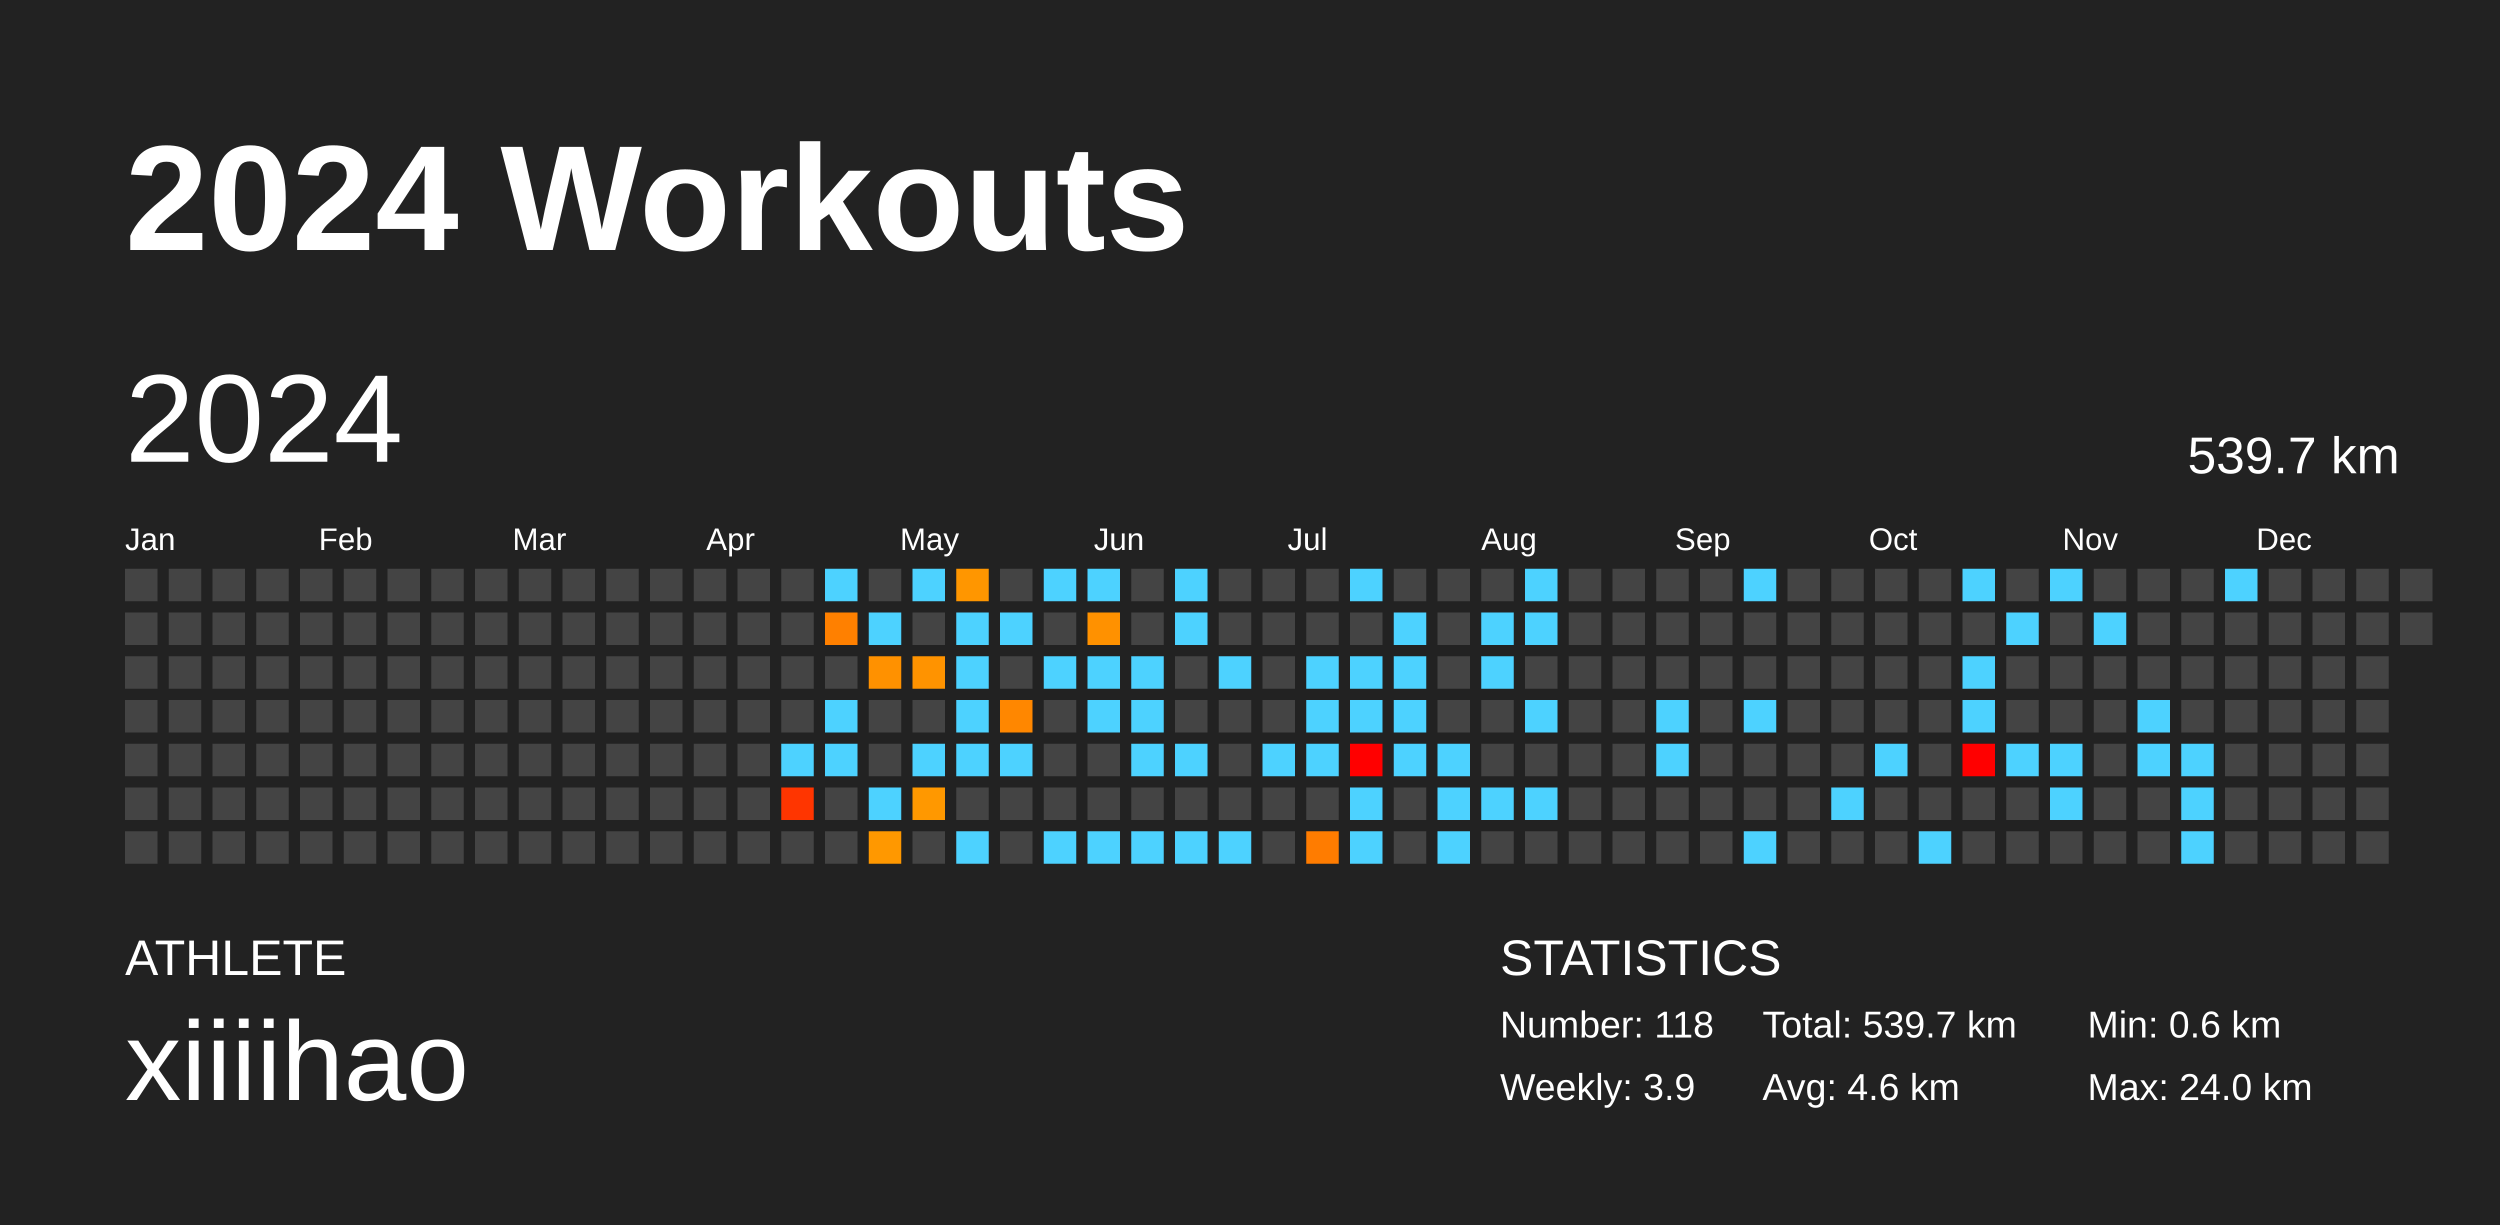
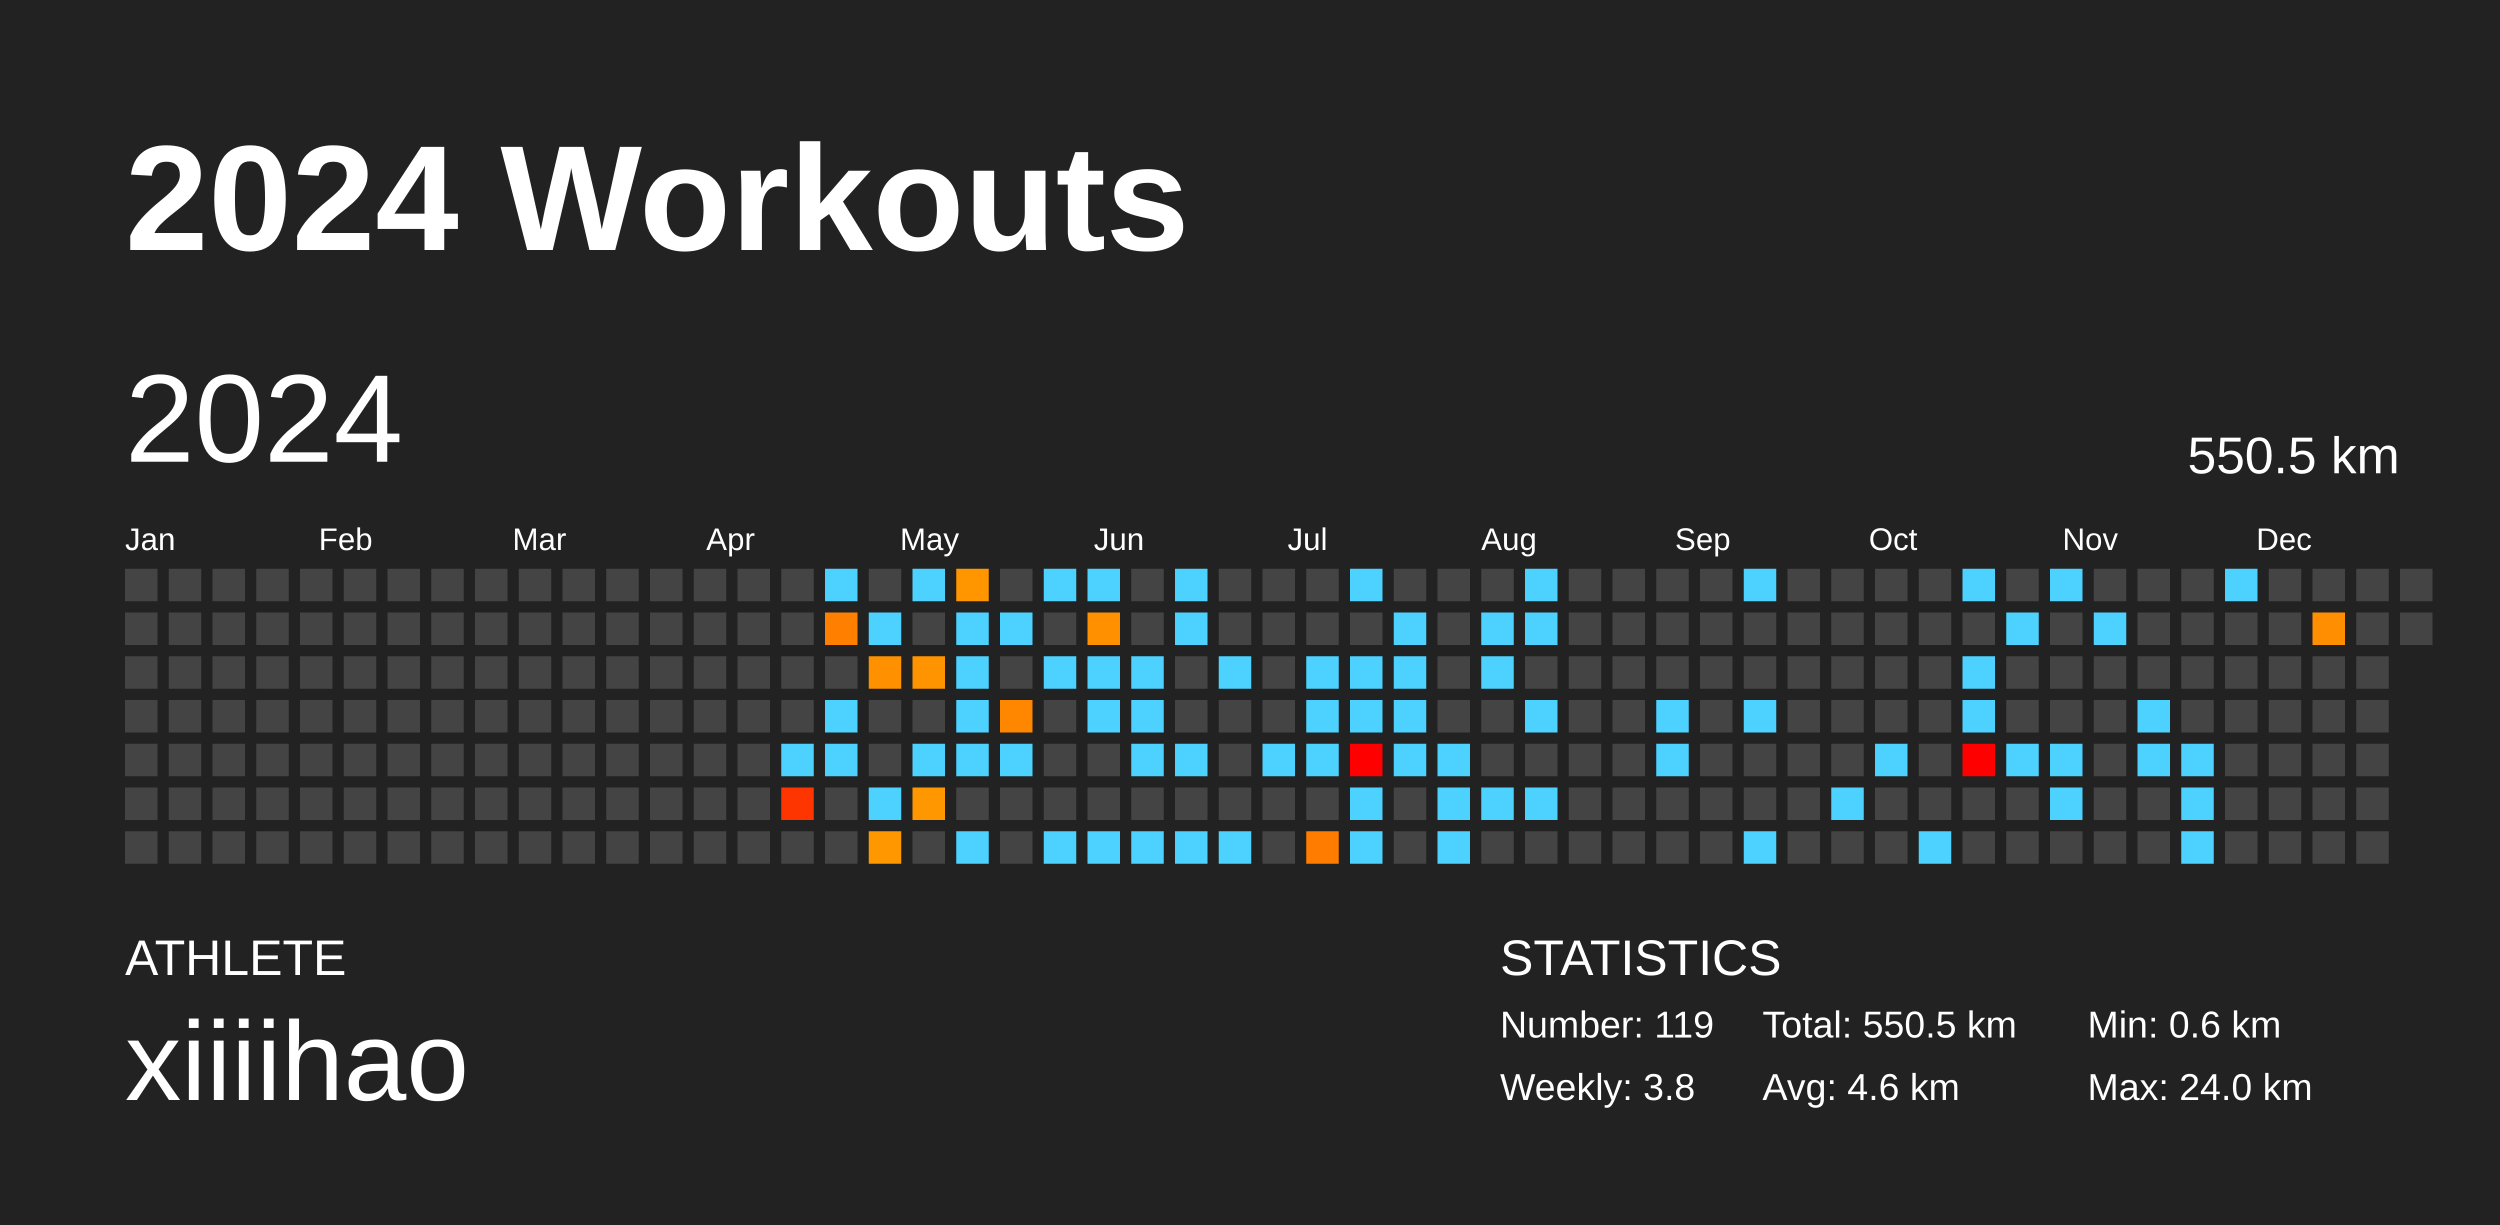
<svg xmlns="http://www.w3.org/2000/svg" baseProfile="full" height="98mm" version="1.1" viewBox="0,0,200,98" width="200mm">
  <defs />
  <rect fill="#222222" height="98" width="200" x="0" y="0" />
  <text fill="#FFFFFF" style="font-size:12px; font-family:Arial; font-weight:bold;" x="10" y="20">2024 Workouts</text>
  <text fill="#FFFFFF" style="font-size:4px; font-family:Arial" x="10" y="78">ATHLETE</text>
  <text fill="#FFFFFF" style="font-size:9px; font-family:Arial" x="10" y="88">xiiiihao</text>
  <text fill="#FFFFFF" style="font-size:4px; font-family:Arial" x="120" y="78">STATISTICS</text>
-   <text fill="#FFFFFF" style="font-size:3px; font-family:Arial" x="120" y="83">Number: 118</text>
-   <text fill="#FFFFFF" style="font-size:3px; font-family:Arial" x="120" y="88">Weekly: 3.9</text>
-   <text fill="#FFFFFF" style="font-size:3px; font-family:Arial" x="141" y="83">Total: 539.7 km</text>
+   <text fill="#FFFFFF" style="font-size:3px; font-family:Arial" x="120" y="83">Number: 119</text>
+   <text fill="#FFFFFF" style="font-size:3px; font-family:Arial" x="120" y="88">Weekly: 3.8</text>
+   <text fill="#FFFFFF" style="font-size:3px; font-family:Arial" x="141" y="83">Total: 550.5 km</text>
  <text fill="#FFFFFF" style="font-size:3px; font-family:Arial" x="141" y="88">Avg: 4.6 km</text>
  <text fill="#FFFFFF" style="font-size:3px; font-family:Arial" x="167" y="83">Min: 0.6 km</text>
  <text fill="#FFFFFF" style="font-size:3px; font-family:Arial" x="167" y="88">Max: 24.0 km</text>
  <text dominant-baseline="hanging" fill="#FFFFFF" style="font-size:10.0px; font-family:Arial;" x="10" y="30">2024</text>
-   <text dominant-baseline="hanging" fill="#FFFFFF" style="font-size:4.125px; font-family:Arial;" x="175" y="35">539.7 km</text>
+   <text dominant-baseline="hanging" fill="#FFFFFF" style="font-size:4.125px; font-family:Arial;" x="175" y="35">550.5 km</text>
  <text fill="#FFFFFF" style="font-size:2.5px; font-family:Arial" x="10.0" y="44">Jan</text>
  <text fill="#FFFFFF" style="font-size:2.5px; font-family:Arial" x="25.5" y="44">Feb</text>
  <text fill="#FFFFFF" style="font-size:2.5px; font-family:Arial" x="41.0" y="44">Mar</text>
  <text fill="#FFFFFF" style="font-size:2.5px; font-family:Arial" x="56.5" y="44">Apr</text>
  <text fill="#FFFFFF" style="font-size:2.5px; font-family:Arial" x="72.0" y="44">May</text>
  <text fill="#FFFFFF" style="font-size:2.5px; font-family:Arial" x="87.5" y="44">Jun</text>
  <text fill="#FFFFFF" style="font-size:2.5px; font-family:Arial" x="103.0" y="44">Jul</text>
  <text fill="#FFFFFF" style="font-size:2.5px; font-family:Arial" x="118.5" y="44">Aug</text>
  <text fill="#FFFFFF" style="font-size:2.5px; font-family:Arial" x="134.0" y="44">Sep</text>
  <text fill="#FFFFFF" style="font-size:2.5px; font-family:Arial" x="149.5" y="44">Oct</text>
  <text fill="#FFFFFF" style="font-size:2.5px; font-family:Arial" x="165.0" y="44">Nov</text>
  <text fill="#FFFFFF" style="font-size:2.5px; font-family:Arial" x="180.5" y="44">Dec</text>
  <rect fill="#444444" height="2.6" width="2.6" x="10.0" y="45.5" />
  <rect fill="#444444" height="2.6" width="2.6" x="10.0" y="49.0" />
  <rect fill="#444444" height="2.6" width="2.6" x="10.0" y="52.5" />
  <rect fill="#444444" height="2.6" width="2.6" x="10.0" y="56.0" />
  <rect fill="#444444" height="2.6" width="2.6" x="10.0" y="59.5" />
  <rect fill="#444444" height="2.6" width="2.6" x="10.0" y="63.0" />
  <rect fill="#444444" height="2.6" width="2.6" x="10.0" y="66.5" />
  <rect fill="#444444" height="2.6" width="2.6" x="13.5" y="45.5" />
  <rect fill="#444444" height="2.6" width="2.6" x="13.5" y="49.0" />
  <rect fill="#444444" height="2.6" width="2.6" x="13.5" y="52.5" />
  <rect fill="#444444" height="2.6" width="2.6" x="13.5" y="56.0" />
  <rect fill="#444444" height="2.6" width="2.6" x="13.5" y="59.5" />
  <rect fill="#444444" height="2.6" width="2.6" x="13.5" y="63.0" />
  <rect fill="#444444" height="2.6" width="2.6" x="13.5" y="66.5" />
  <rect fill="#444444" height="2.6" width="2.6" x="17.0" y="45.5" />
  <rect fill="#444444" height="2.6" width="2.6" x="17.0" y="49.0" />
  <rect fill="#444444" height="2.6" width="2.6" x="17.0" y="52.5" />
  <rect fill="#444444" height="2.6" width="2.6" x="17.0" y="56.0" />
  <rect fill="#444444" height="2.6" width="2.6" x="17.0" y="59.5" />
  <rect fill="#444444" height="2.6" width="2.6" x="17.0" y="63.0" />
  <rect fill="#444444" height="2.6" width="2.6" x="17.0" y="66.5" />
  <rect fill="#444444" height="2.6" width="2.6" x="20.5" y="45.5" />
  <rect fill="#444444" height="2.6" width="2.6" x="20.5" y="49.0" />
  <rect fill="#444444" height="2.6" width="2.6" x="20.5" y="52.5" />
  <rect fill="#444444" height="2.6" width="2.6" x="20.5" y="56.0" />
  <rect fill="#444444" height="2.6" width="2.6" x="20.5" y="59.5" />
  <rect fill="#444444" height="2.6" width="2.6" x="20.5" y="63.0" />
  <rect fill="#444444" height="2.6" width="2.6" x="20.5" y="66.5" />
  <rect fill="#444444" height="2.6" width="2.6" x="24.0" y="45.5" />
  <rect fill="#444444" height="2.6" width="2.6" x="24.0" y="49.0" />
  <rect fill="#444444" height="2.6" width="2.6" x="24.0" y="52.5" />
  <rect fill="#444444" height="2.6" width="2.6" x="24.0" y="56.0" />
  <rect fill="#444444" height="2.6" width="2.6" x="24.0" y="59.5" />
  <rect fill="#444444" height="2.6" width="2.6" x="24.0" y="63.0" />
  <rect fill="#444444" height="2.6" width="2.6" x="24.0" y="66.5" />
  <rect fill="#444444" height="2.6" width="2.6" x="27.5" y="45.5" />
  <rect fill="#444444" height="2.6" width="2.6" x="27.5" y="49.0" />
  <rect fill="#444444" height="2.6" width="2.6" x="27.5" y="52.5" />
  <rect fill="#444444" height="2.6" width="2.6" x="27.5" y="56.0" />
  <rect fill="#444444" height="2.6" width="2.6" x="27.5" y="59.5" />
  <rect fill="#444444" height="2.6" width="2.6" x="27.5" y="63.0" />
  <rect fill="#444444" height="2.6" width="2.6" x="27.5" y="66.5" />
  <rect fill="#444444" height="2.6" width="2.6" x="31.0" y="45.5" />
  <rect fill="#444444" height="2.6" width="2.6" x="31.0" y="49.0" />
  <rect fill="#444444" height="2.6" width="2.6" x="31.0" y="52.5" />
  <rect fill="#444444" height="2.6" width="2.6" x="31.0" y="56.0" />
  <rect fill="#444444" height="2.6" width="2.6" x="31.0" y="59.5" />
  <rect fill="#444444" height="2.6" width="2.6" x="31.0" y="63.0" />
  <rect fill="#444444" height="2.6" width="2.6" x="31.0" y="66.5" />
  <rect fill="#444444" height="2.6" width="2.6" x="34.5" y="45.5" />
  <rect fill="#444444" height="2.6" width="2.6" x="34.5" y="49.0" />
  <rect fill="#444444" height="2.6" width="2.6" x="34.5" y="52.5" />
  <rect fill="#444444" height="2.6" width="2.6" x="34.5" y="56.0" />
  <rect fill="#444444" height="2.6" width="2.6" x="34.5" y="59.5" />
  <rect fill="#444444" height="2.6" width="2.6" x="34.5" y="63.0" />
  <rect fill="#444444" height="2.6" width="2.6" x="34.5" y="66.5" />
  <rect fill="#444444" height="2.6" width="2.6" x="38.0" y="45.5" />
  <rect fill="#444444" height="2.6" width="2.6" x="38.0" y="49.0" />
  <rect fill="#444444" height="2.6" width="2.6" x="38.0" y="52.5" />
  <rect fill="#444444" height="2.6" width="2.6" x="38.0" y="56.0" />
  <rect fill="#444444" height="2.6" width="2.6" x="38.0" y="59.5" />
  <rect fill="#444444" height="2.6" width="2.6" x="38.0" y="63.0" />
  <rect fill="#444444" height="2.6" width="2.6" x="38.0" y="66.5" />
  <rect fill="#444444" height="2.6" width="2.6" x="41.5" y="45.5" />
  <rect fill="#444444" height="2.6" width="2.6" x="41.5" y="49.0" />
  <rect fill="#444444" height="2.6" width="2.6" x="41.5" y="52.5" />
  <rect fill="#444444" height="2.6" width="2.6" x="41.5" y="56.0" />
  <rect fill="#444444" height="2.6" width="2.6" x="41.5" y="59.5" />
  <rect fill="#444444" height="2.6" width="2.6" x="41.5" y="63.0" />
  <rect fill="#444444" height="2.6" width="2.6" x="41.5" y="66.5" />
  <rect fill="#444444" height="2.6" width="2.6" x="45.0" y="45.5" />
  <rect fill="#444444" height="2.6" width="2.6" x="45.0" y="49.0" />
  <rect fill="#444444" height="2.6" width="2.6" x="45.0" y="52.5" />
  <rect fill="#444444" height="2.6" width="2.6" x="45.0" y="56.0" />
  <rect fill="#444444" height="2.6" width="2.6" x="45.0" y="59.5" />
  <rect fill="#444444" height="2.6" width="2.6" x="45.0" y="63.0" />
  <rect fill="#444444" height="2.6" width="2.6" x="45.0" y="66.5" />
  <rect fill="#444444" height="2.6" width="2.6" x="48.5" y="45.5" />
  <rect fill="#444444" height="2.6" width="2.6" x="48.5" y="49.0" />
  <rect fill="#444444" height="2.6" width="2.6" x="48.5" y="52.5" />
  <rect fill="#444444" height="2.6" width="2.6" x="48.5" y="56.0" />
  <rect fill="#444444" height="2.6" width="2.6" x="48.5" y="59.5" />
  <rect fill="#444444" height="2.6" width="2.6" x="48.5" y="63.0" />
  <rect fill="#444444" height="2.6" width="2.6" x="48.5" y="66.5" />
  <rect fill="#444444" height="2.6" width="2.6" x="52.0" y="45.5" />
  <rect fill="#444444" height="2.6" width="2.6" x="52.0" y="49.0" />
  <rect fill="#444444" height="2.6" width="2.6" x="52.0" y="52.5" />
  <rect fill="#444444" height="2.6" width="2.6" x="52.0" y="56.0" />
  <rect fill="#444444" height="2.6" width="2.6" x="52.0" y="59.5" />
  <rect fill="#444444" height="2.6" width="2.6" x="52.0" y="63.0" />
  <rect fill="#444444" height="2.6" width="2.6" x="52.0" y="66.5" />
  <rect fill="#444444" height="2.6" width="2.6" x="55.5" y="45.5" />
  <rect fill="#444444" height="2.6" width="2.6" x="55.5" y="49.0" />
  <rect fill="#444444" height="2.6" width="2.6" x="55.5" y="52.5" />
  <rect fill="#444444" height="2.6" width="2.6" x="55.5" y="56.0" />
  <rect fill="#444444" height="2.6" width="2.6" x="55.5" y="59.5" />
  <rect fill="#444444" height="2.6" width="2.6" x="55.5" y="63.0" />
  <rect fill="#444444" height="2.6" width="2.6" x="55.5" y="66.5" />
  <rect fill="#444444" height="2.6" width="2.6" x="59.0" y="45.5" />
  <rect fill="#444444" height="2.6" width="2.6" x="59.0" y="49.0" />
  <rect fill="#444444" height="2.6" width="2.6" x="59.0" y="52.5" />
  <rect fill="#444444" height="2.6" width="2.6" x="59.0" y="56.0" />
  <rect fill="#444444" height="2.6" width="2.6" x="59.0" y="59.5" />
  <rect fill="#444444" height="2.6" width="2.6" x="59.0" y="63.0" />
  <rect fill="#444444" height="2.6" width="2.6" x="59.0" y="66.5" />
  <rect fill="#444444" height="2.6" width="2.6" x="62.5" y="45.5" />
  <rect fill="#444444" height="2.6" width="2.6" x="62.5" y="49.0" />
  <rect fill="#444444" height="2.6" width="2.6" x="62.5" y="52.5" />
  <rect fill="#444444" height="2.6" width="2.6" x="62.5" y="56.0" />
  <rect fill="#4dd2ff" height="2.6" width="2.6" x="62.5" y="59.5" />
  <rect fill="#ff3500" height="2.6" width="2.6" x="62.5" y="63.0" />
  <rect fill="#444444" height="2.6" width="2.6" x="62.5" y="66.5" />
  <rect fill="#4dd2ff" height="2.6" width="2.6" x="66.0" y="45.5" />
  <rect fill="#ff8000" height="2.6" width="2.6" x="66.0" y="49.0" />
  <rect fill="#444444" height="2.6" width="2.6" x="66.0" y="52.5" />
  <rect fill="#4dd2ff" height="2.6" width="2.6" x="66.0" y="56.0" />
  <rect fill="#4dd2ff" height="2.6" width="2.6" x="66.0" y="59.5" />
  <rect fill="#444444" height="2.6" width="2.6" x="66.0" y="63.0" />
  <rect fill="#444444" height="2.6" width="2.6" x="66.0" y="66.5" />
  <rect fill="#444444" height="2.6" width="2.6" x="69.5" y="45.5" />
  <rect fill="#4dd2ff" height="2.6" width="2.6" x="69.5" y="49.0" />
  <rect fill="#ff9100" height="2.6" width="2.6" x="69.5" y="52.5" />
  <rect fill="#444444" height="2.6" width="2.6" x="69.5" y="56.0" />
  <rect fill="#444444" height="2.6" width="2.6" x="69.5" y="59.5" />
  <rect fill="#4dd2ff" height="2.6" width="2.6" x="69.5" y="63.0" />
  <rect fill="#ff9800" height="2.6" width="2.6" x="69.5" y="66.5" />
  <rect fill="#4dd2ff" height="2.6" width="2.6" x="73.0" y="45.5" />
  <rect fill="#444444" height="2.6" width="2.6" x="73.0" y="49.0" />
  <rect fill="#ff9300" height="2.6" width="2.6" x="73.0" y="52.5" />
  <rect fill="#444444" height="2.6" width="2.6" x="73.0" y="56.0" />
  <rect fill="#4dd2ff" height="2.6" width="2.6" x="73.0" y="59.5" />
  <rect fill="#ff9800" height="2.6" width="2.6" x="73.0" y="63.0" />
  <rect fill="#444444" height="2.6" width="2.6" x="73.0" y="66.5" />
  <rect fill="#ff9600" height="2.6" width="2.6" x="76.5" y="45.5" />
  <rect fill="#4dd2ff" height="2.6" width="2.6" x="76.5" y="49.0" />
  <rect fill="#4dd2ff" height="2.6" width="2.6" x="76.5" y="52.5" />
  <rect fill="#4dd2ff" height="2.6" width="2.6" x="76.5" y="56.0" />
  <rect fill="#4dd2ff" height="2.6" width="2.6" x="76.5" y="59.5" />
  <rect fill="#444444" height="2.6" width="2.6" x="76.5" y="63.0" />
  <rect fill="#4dd2ff" height="2.6" width="2.6" x="76.5" y="66.5" />
  <rect fill="#444444" height="2.6" width="2.6" x="80.0" y="45.5" />
  <rect fill="#4dd2ff" height="2.6" width="2.6" x="80.0" y="49.0" />
  <rect fill="#444444" height="2.6" width="2.6" x="80.0" y="52.5" />
  <rect fill="#ff8700" height="2.6" width="2.6" x="80.0" y="56.0" />
  <rect fill="#4dd2ff" height="2.6" width="2.6" x="80.0" y="59.5" />
  <rect fill="#444444" height="2.6" width="2.6" x="80.0" y="63.0" />
  <rect fill="#444444" height="2.6" width="2.6" x="80.0" y="66.5" />
  <rect fill="#4dd2ff" height="2.6" width="2.6" x="83.5" y="45.5" />
  <rect fill="#444444" height="2.6" width="2.6" x="83.5" y="49.0" />
  <rect fill="#4dd2ff" height="2.6" width="2.6" x="83.5" y="52.5" />
  <rect fill="#444444" height="2.6" width="2.6" x="83.5" y="56.0" />
  <rect fill="#444444" height="2.6" width="2.6" x="83.5" y="59.5" />
  <rect fill="#444444" height="2.6" width="2.6" x="83.5" y="63.0" />
  <rect fill="#4dd2ff" height="2.6" width="2.6" x="83.5" y="66.5" />
  <rect fill="#4dd2ff" height="2.6" width="2.6" x="87.0" y="45.5" />
  <rect fill="#ff9100" height="2.6" width="2.6" x="87.0" y="49.0" />
  <rect fill="#4dd2ff" height="2.6" width="2.6" x="87.0" y="52.5" />
  <rect fill="#4dd2ff" height="2.6" width="2.6" x="87.0" y="56.0" />
  <rect fill="#444444" height="2.6" width="2.6" x="87.0" y="59.5" />
  <rect fill="#444444" height="2.6" width="2.6" x="87.0" y="63.0" />
  <rect fill="#4dd2ff" height="2.6" width="2.6" x="87.0" y="66.5" />
  <rect fill="#444444" height="2.6" width="2.6" x="90.5" y="45.5" />
  <rect fill="#444444" height="2.6" width="2.6" x="90.5" y="49.0" />
  <rect fill="#4dd2ff" height="2.6" width="2.6" x="90.5" y="52.5" />
  <rect fill="#4dd2ff" height="2.6" width="2.6" x="90.5" y="56.0" />
  <rect fill="#4dd2ff" height="2.6" width="2.6" x="90.5" y="59.5" />
  <rect fill="#444444" height="2.6" width="2.6" x="90.5" y="63.0" />
  <rect fill="#4dd2ff" height="2.6" width="2.6" x="90.5" y="66.5" />
  <rect fill="#4dd2ff" height="2.6" width="2.6" x="94.0" y="45.5" />
  <rect fill="#4dd2ff" height="2.6" width="2.6" x="94.0" y="49.0" />
  <rect fill="#444444" height="2.6" width="2.6" x="94.0" y="52.5" />
  <rect fill="#444444" height="2.6" width="2.6" x="94.0" y="56.0" />
  <rect fill="#4dd2ff" height="2.6" width="2.6" x="94.0" y="59.5" />
  <rect fill="#444444" height="2.6" width="2.6" x="94.0" y="63.0" />
  <rect fill="#4dd2ff" height="2.6" width="2.6" x="94.0" y="66.5" />
  <rect fill="#444444" height="2.6" width="2.6" x="97.5" y="45.5" />
  <rect fill="#444444" height="2.6" width="2.6" x="97.5" y="49.0" />
  <rect fill="#4dd2ff" height="2.6" width="2.6" x="97.5" y="52.5" />
  <rect fill="#444444" height="2.6" width="2.6" x="97.5" y="56.0" />
  <rect fill="#444444" height="2.6" width="2.6" x="97.5" y="59.5" />
  <rect fill="#444444" height="2.6" width="2.6" x="97.5" y="63.0" />
  <rect fill="#4dd2ff" height="2.6" width="2.6" x="97.5" y="66.5" />
  <rect fill="#444444" height="2.6" width="2.6" x="101.0" y="45.5" />
  <rect fill="#444444" height="2.6" width="2.6" x="101.0" y="49.0" />
  <rect fill="#444444" height="2.6" width="2.6" x="101.0" y="52.5" />
  <rect fill="#444444" height="2.6" width="2.6" x="101.0" y="56.0" />
  <rect fill="#4dd2ff" height="2.6" width="2.6" x="101.0" y="59.5" />
  <rect fill="#444444" height="2.6" width="2.6" x="101.0" y="63.0" />
  <rect fill="#444444" height="2.6" width="2.6" x="101.0" y="66.5" />
  <rect fill="#444444" height="2.6" width="2.6" x="104.5" y="45.5" />
  <rect fill="#444444" height="2.6" width="2.6" x="104.5" y="49.0" />
  <rect fill="#4dd2ff" height="2.6" width="2.6" x="104.5" y="52.5" />
  <rect fill="#4dd2ff" height="2.6" width="2.6" x="104.5" y="56.0" />
  <rect fill="#4dd2ff" height="2.6" width="2.6" x="104.5" y="59.5" />
  <rect fill="#444444" height="2.6" width="2.6" x="104.5" y="63.0" />
  <rect fill="#ff7c00" height="2.6" width="2.6" x="104.5" y="66.5" />
  <rect fill="#4dd2ff" height="2.6" width="2.6" x="108.0" y="45.5" />
  <rect fill="#444444" height="2.6" width="2.6" x="108.0" y="49.0" />
  <rect fill="#4dd2ff" height="2.6" width="2.6" x="108.0" y="52.5" />
  <rect fill="#4dd2ff" height="2.6" width="2.6" x="108.0" y="56.0" />
  <rect fill="red" height="2.6" width="2.6" x="108.0" y="59.5" />
  <rect fill="#4dd2ff" height="2.6" width="2.6" x="108.0" y="63.0" />
  <rect fill="#4dd2ff" height="2.6" width="2.6" x="108.0" y="66.5" />
  <rect fill="#444444" height="2.6" width="2.6" x="111.5" y="45.5" />
  <rect fill="#4dd2ff" height="2.6" width="2.6" x="111.5" y="49.0" />
  <rect fill="#4dd2ff" height="2.6" width="2.6" x="111.5" y="52.5" />
  <rect fill="#4dd2ff" height="2.6" width="2.6" x="111.5" y="56.0" />
  <rect fill="#4dd2ff" height="2.6" width="2.6" x="111.5" y="59.5" />
  <rect fill="#444444" height="2.6" width="2.6" x="111.5" y="63.0" />
  <rect fill="#444444" height="2.6" width="2.6" x="111.5" y="66.5" />
  <rect fill="#444444" height="2.6" width="2.6" x="115.0" y="45.5" />
  <rect fill="#444444" height="2.6" width="2.6" x="115.0" y="49.0" />
  <rect fill="#444444" height="2.6" width="2.6" x="115.0" y="52.5" />
  <rect fill="#444444" height="2.6" width="2.6" x="115.0" y="56.0" />
  <rect fill="#4dd2ff" height="2.6" width="2.6" x="115.0" y="59.5" />
  <rect fill="#4dd2ff" height="2.6" width="2.6" x="115.0" y="63.0" />
  <rect fill="#4dd2ff" height="2.6" width="2.6" x="115.0" y="66.5" />
  <rect fill="#444444" height="2.6" width="2.6" x="118.5" y="45.5" />
  <rect fill="#4dd2ff" height="2.6" width="2.6" x="118.5" y="49.0" />
  <rect fill="#4dd2ff" height="2.6" width="2.6" x="118.5" y="52.5" />
  <rect fill="#444444" height="2.6" width="2.6" x="118.5" y="56.0" />
  <rect fill="#444444" height="2.6" width="2.6" x="118.5" y="59.5" />
  <rect fill="#4dd2ff" height="2.6" width="2.6" x="118.5" y="63.0" />
  <rect fill="#444444" height="2.6" width="2.6" x="118.5" y="66.5" />
  <rect fill="#4dd2ff" height="2.6" width="2.6" x="122.0" y="45.5" />
  <rect fill="#4dd2ff" height="2.6" width="2.6" x="122.0" y="49.0" />
  <rect fill="#444444" height="2.6" width="2.6" x="122.0" y="52.5" />
  <rect fill="#4dd2ff" height="2.6" width="2.6" x="122.0" y="56.0" />
  <rect fill="#444444" height="2.6" width="2.6" x="122.0" y="59.5" />
  <rect fill="#4dd2ff" height="2.6" width="2.6" x="122.0" y="63.0" />
  <rect fill="#444444" height="2.6" width="2.6" x="122.0" y="66.5" />
  <rect fill="#444444" height="2.6" width="2.6" x="125.5" y="45.5" />
  <rect fill="#444444" height="2.6" width="2.6" x="125.5" y="49.0" />
  <rect fill="#444444" height="2.6" width="2.6" x="125.5" y="52.5" />
  <rect fill="#444444" height="2.6" width="2.6" x="125.5" y="56.0" />
  <rect fill="#444444" height="2.6" width="2.6" x="125.5" y="59.5" />
  <rect fill="#444444" height="2.6" width="2.6" x="125.5" y="63.0" />
  <rect fill="#444444" height="2.6" width="2.6" x="125.5" y="66.5" />
  <rect fill="#444444" height="2.6" width="2.6" x="129.0" y="45.5" />
  <rect fill="#444444" height="2.6" width="2.6" x="129.0" y="49.0" />
  <rect fill="#444444" height="2.6" width="2.6" x="129.0" y="52.5" />
  <rect fill="#444444" height="2.6" width="2.6" x="129.0" y="56.0" />
  <rect fill="#444444" height="2.6" width="2.6" x="129.0" y="59.5" />
  <rect fill="#444444" height="2.6" width="2.6" x="129.0" y="63.0" />
  <rect fill="#444444" height="2.6" width="2.6" x="129.0" y="66.5" />
  <rect fill="#444444" height="2.6" width="2.6" x="132.5" y="45.5" />
  <rect fill="#444444" height="2.6" width="2.6" x="132.5" y="49.0" />
  <rect fill="#444444" height="2.6" width="2.6" x="132.5" y="52.5" />
  <rect fill="#4dd2ff" height="2.6" width="2.6" x="132.5" y="56.0" />
  <rect fill="#4dd2ff" height="2.6" width="2.6" x="132.5" y="59.5" />
  <rect fill="#444444" height="2.6" width="2.6" x="132.5" y="63.0" />
  <rect fill="#444444" height="2.6" width="2.6" x="132.5" y="66.5" />
  <rect fill="#444444" height="2.6" width="2.6" x="136.0" y="45.5" />
  <rect fill="#444444" height="2.6" width="2.6" x="136.0" y="49.0" />
  <rect fill="#444444" height="2.6" width="2.6" x="136.0" y="52.5" />
  <rect fill="#444444" height="2.6" width="2.6" x="136.0" y="56.0" />
  <rect fill="#444444" height="2.6" width="2.6" x="136.0" y="59.5" />
  <rect fill="#444444" height="2.6" width="2.6" x="136.0" y="63.0" />
  <rect fill="#444444" height="2.6" width="2.6" x="136.0" y="66.5" />
  <rect fill="#4dd2ff" height="2.6" width="2.6" x="139.5" y="45.5" />
  <rect fill="#444444" height="2.6" width="2.6" x="139.5" y="49.0" />
  <rect fill="#444444" height="2.6" width="2.6" x="139.5" y="52.5" />
  <rect fill="#4dd2ff" height="2.6" width="2.6" x="139.5" y="56.0" />
  <rect fill="#444444" height="2.6" width="2.6" x="139.5" y="59.5" />
  <rect fill="#444444" height="2.6" width="2.6" x="139.5" y="63.0" />
  <rect fill="#4dd2ff" height="2.6" width="2.6" x="139.5" y="66.5" />
  <rect fill="#444444" height="2.6" width="2.6" x="143.0" y="45.5" />
  <rect fill="#444444" height="2.6" width="2.6" x="143.0" y="49.0" />
  <rect fill="#444444" height="2.6" width="2.6" x="143.0" y="52.5" />
  <rect fill="#444444" height="2.6" width="2.6" x="143.0" y="56.0" />
  <rect fill="#444444" height="2.6" width="2.6" x="143.0" y="59.5" />
  <rect fill="#444444" height="2.6" width="2.6" x="143.0" y="63.0" />
  <rect fill="#444444" height="2.6" width="2.6" x="143.0" y="66.5" />
  <rect fill="#444444" height="2.6" width="2.6" x="146.5" y="45.5" />
  <rect fill="#444444" height="2.6" width="2.6" x="146.5" y="49.0" />
  <rect fill="#444444" height="2.6" width="2.6" x="146.5" y="52.5" />
  <rect fill="#444444" height="2.6" width="2.6" x="146.5" y="56.0" />
  <rect fill="#444444" height="2.6" width="2.6" x="146.5" y="59.5" />
  <rect fill="#4dd2ff" height="2.6" width="2.6" x="146.5" y="63.0" />
  <rect fill="#444444" height="2.6" width="2.6" x="146.5" y="66.5" />
  <rect fill="#444444" height="2.6" width="2.6" x="150.0" y="45.5" />
  <rect fill="#444444" height="2.6" width="2.6" x="150.0" y="49.0" />
  <rect fill="#444444" height="2.6" width="2.6" x="150.0" y="52.5" />
  <rect fill="#444444" height="2.6" width="2.6" x="150.0" y="56.0" />
  <rect fill="#4dd2ff" height="2.6" width="2.6" x="150.0" y="59.5" />
  <rect fill="#444444" height="2.6" width="2.6" x="150.0" y="63.0" />
  <rect fill="#444444" height="2.6" width="2.6" x="150.0" y="66.5" />
  <rect fill="#444444" height="2.6" width="2.6" x="153.5" y="45.5" />
  <rect fill="#444444" height="2.6" width="2.6" x="153.5" y="49.0" />
  <rect fill="#444444" height="2.6" width="2.6" x="153.5" y="52.5" />
  <rect fill="#444444" height="2.6" width="2.6" x="153.5" y="56.0" />
  <rect fill="#444444" height="2.6" width="2.6" x="153.5" y="59.5" />
  <rect fill="#444444" height="2.6" width="2.6" x="153.5" y="63.0" />
  <rect fill="#4dd2ff" height="2.6" width="2.6" x="153.5" y="66.5" />
  <rect fill="#4dd2ff" height="2.6" width="2.6" x="157.0" y="45.5" />
  <rect fill="#444444" height="2.6" width="2.6" x="157.0" y="49.0" />
  <rect fill="#4dd2ff" height="2.6" width="2.6" x="157.0" y="52.5" />
  <rect fill="#4dd2ff" height="2.6" width="2.6" x="157.0" y="56.0" />
  <rect fill="red" height="2.6" width="2.6" x="157.0" y="59.5" />
  <rect fill="#444444" height="2.6" width="2.6" x="157.0" y="63.0" />
  <rect fill="#444444" height="2.6" width="2.6" x="157.0" y="66.5" />
  <rect fill="#444444" height="2.6" width="2.6" x="160.5" y="45.5" />
  <rect fill="#4dd2ff" height="2.6" width="2.6" x="160.5" y="49.0" />
  <rect fill="#444444" height="2.6" width="2.6" x="160.5" y="52.5" />
  <rect fill="#444444" height="2.6" width="2.6" x="160.5" y="56.0" />
  <rect fill="#4dd2ff" height="2.6" width="2.6" x="160.5" y="59.5" />
  <rect fill="#444444" height="2.6" width="2.6" x="160.5" y="63.0" />
  <rect fill="#444444" height="2.6" width="2.6" x="160.5" y="66.5" />
  <rect fill="#4dd2ff" height="2.6" width="2.6" x="164.0" y="45.5" />
  <rect fill="#444444" height="2.6" width="2.6" x="164.0" y="49.0" />
  <rect fill="#444444" height="2.6" width="2.6" x="164.0" y="52.5" />
  <rect fill="#444444" height="2.6" width="2.6" x="164.0" y="56.0" />
  <rect fill="#4dd2ff" height="2.6" width="2.6" x="164.0" y="59.5" />
  <rect fill="#4dd2ff" height="2.6" width="2.6" x="164.0" y="63.0" />
  <rect fill="#444444" height="2.6" width="2.6" x="164.0" y="66.5" />
  <rect fill="#444444" height="2.6" width="2.6" x="167.5" y="45.5" />
  <rect fill="#4dd2ff" height="2.6" width="2.6" x="167.5" y="49.0" />
  <rect fill="#444444" height="2.6" width="2.6" x="167.5" y="52.5" />
  <rect fill="#444444" height="2.6" width="2.6" x="167.5" y="56.0" />
  <rect fill="#444444" height="2.6" width="2.6" x="167.5" y="59.5" />
  <rect fill="#444444" height="2.6" width="2.6" x="167.5" y="63.0" />
  <rect fill="#444444" height="2.6" width="2.6" x="167.5" y="66.5" />
  <rect fill="#444444" height="2.6" width="2.6" x="171.0" y="45.5" />
  <rect fill="#444444" height="2.6" width="2.6" x="171.0" y="49.0" />
  <rect fill="#444444" height="2.6" width="2.6" x="171.0" y="52.5" />
  <rect fill="#4dd2ff" height="2.6" width="2.6" x="171.0" y="56.0" />
  <rect fill="#4dd2ff" height="2.6" width="2.6" x="171.0" y="59.5" />
  <rect fill="#444444" height="2.6" width="2.6" x="171.0" y="63.0" />
  <rect fill="#444444" height="2.6" width="2.6" x="171.0" y="66.5" />
  <rect fill="#444444" height="2.6" width="2.6" x="174.5" y="45.5" />
  <rect fill="#444444" height="2.6" width="2.6" x="174.5" y="49.0" />
  <rect fill="#444444" height="2.6" width="2.6" x="174.5" y="52.5" />
  <rect fill="#444444" height="2.6" width="2.6" x="174.5" y="56.0" />
  <rect fill="#4dd2ff" height="2.6" width="2.6" x="174.5" y="59.5" />
  <rect fill="#4dd2ff" height="2.6" width="2.6" x="174.5" y="63.0" />
  <rect fill="#4dd2ff" height="2.6" width="2.6" x="174.5" y="66.5" />
  <rect fill="#4dd2ff" height="2.6" width="2.6" x="178.0" y="45.5" />
  <rect fill="#444444" height="2.6" width="2.6" x="178.0" y="49.0" />
  <rect fill="#444444" height="2.6" width="2.6" x="178.0" y="52.5" />
  <rect fill="#444444" height="2.6" width="2.6" x="178.0" y="56.0" />
  <rect fill="#444444" height="2.6" width="2.6" x="178.0" y="59.5" />
  <rect fill="#444444" height="2.6" width="2.6" x="178.0" y="63.0" />
  <rect fill="#444444" height="2.6" width="2.6" x="178.0" y="66.5" />
  <rect fill="#444444" height="2.6" width="2.6" x="181.5" y="45.5" />
  <rect fill="#444444" height="2.6" width="2.6" x="181.5" y="49.0" />
  <rect fill="#444444" height="2.6" width="2.6" x="181.5" y="52.5" />
  <rect fill="#444444" height="2.6" width="2.6" x="181.5" y="56.0" />
  <rect fill="#444444" height="2.6" width="2.6" x="181.5" y="59.5" />
  <rect fill="#444444" height="2.6" width="2.6" x="181.5" y="63.0" />
  <rect fill="#444444" height="2.6" width="2.6" x="181.5" y="66.5" />
  <rect fill="#444444" height="2.6" width="2.6" x="185.0" y="45.5" />
-   <rect fill="#444444" height="2.6" width="2.6" x="185.0" y="49.0" />
+   <rect fill="#ff8f00" height="2.6" width="2.6" x="185.0" y="49.0" />
  <rect fill="#444444" height="2.6" width="2.6" x="185.0" y="52.5" />
  <rect fill="#444444" height="2.6" width="2.6" x="185.0" y="56.0" />
  <rect fill="#444444" height="2.6" width="2.6" x="185.0" y="59.5" />
  <rect fill="#444444" height="2.6" width="2.6" x="185.0" y="63.0" />
  <rect fill="#444444" height="2.6" width="2.6" x="185.0" y="66.5" />
  <rect fill="#444444" height="2.6" width="2.6" x="188.5" y="45.5" />
  <rect fill="#444444" height="2.6" width="2.6" x="188.5" y="49.0" />
  <rect fill="#444444" height="2.6" width="2.6" x="188.5" y="52.5" />
  <rect fill="#444444" height="2.6" width="2.6" x="188.5" y="56.0" />
  <rect fill="#444444" height="2.6" width="2.6" x="188.5" y="59.5" />
  <rect fill="#444444" height="2.6" width="2.6" x="188.5" y="63.0" />
  <rect fill="#444444" height="2.6" width="2.6" x="188.5" y="66.5" />
  <rect fill="#444444" height="2.6" width="2.6" x="192.0" y="45.5" />
  <rect fill="#444444" height="2.6" width="2.6" x="192.0" y="49.0" />
</svg>
